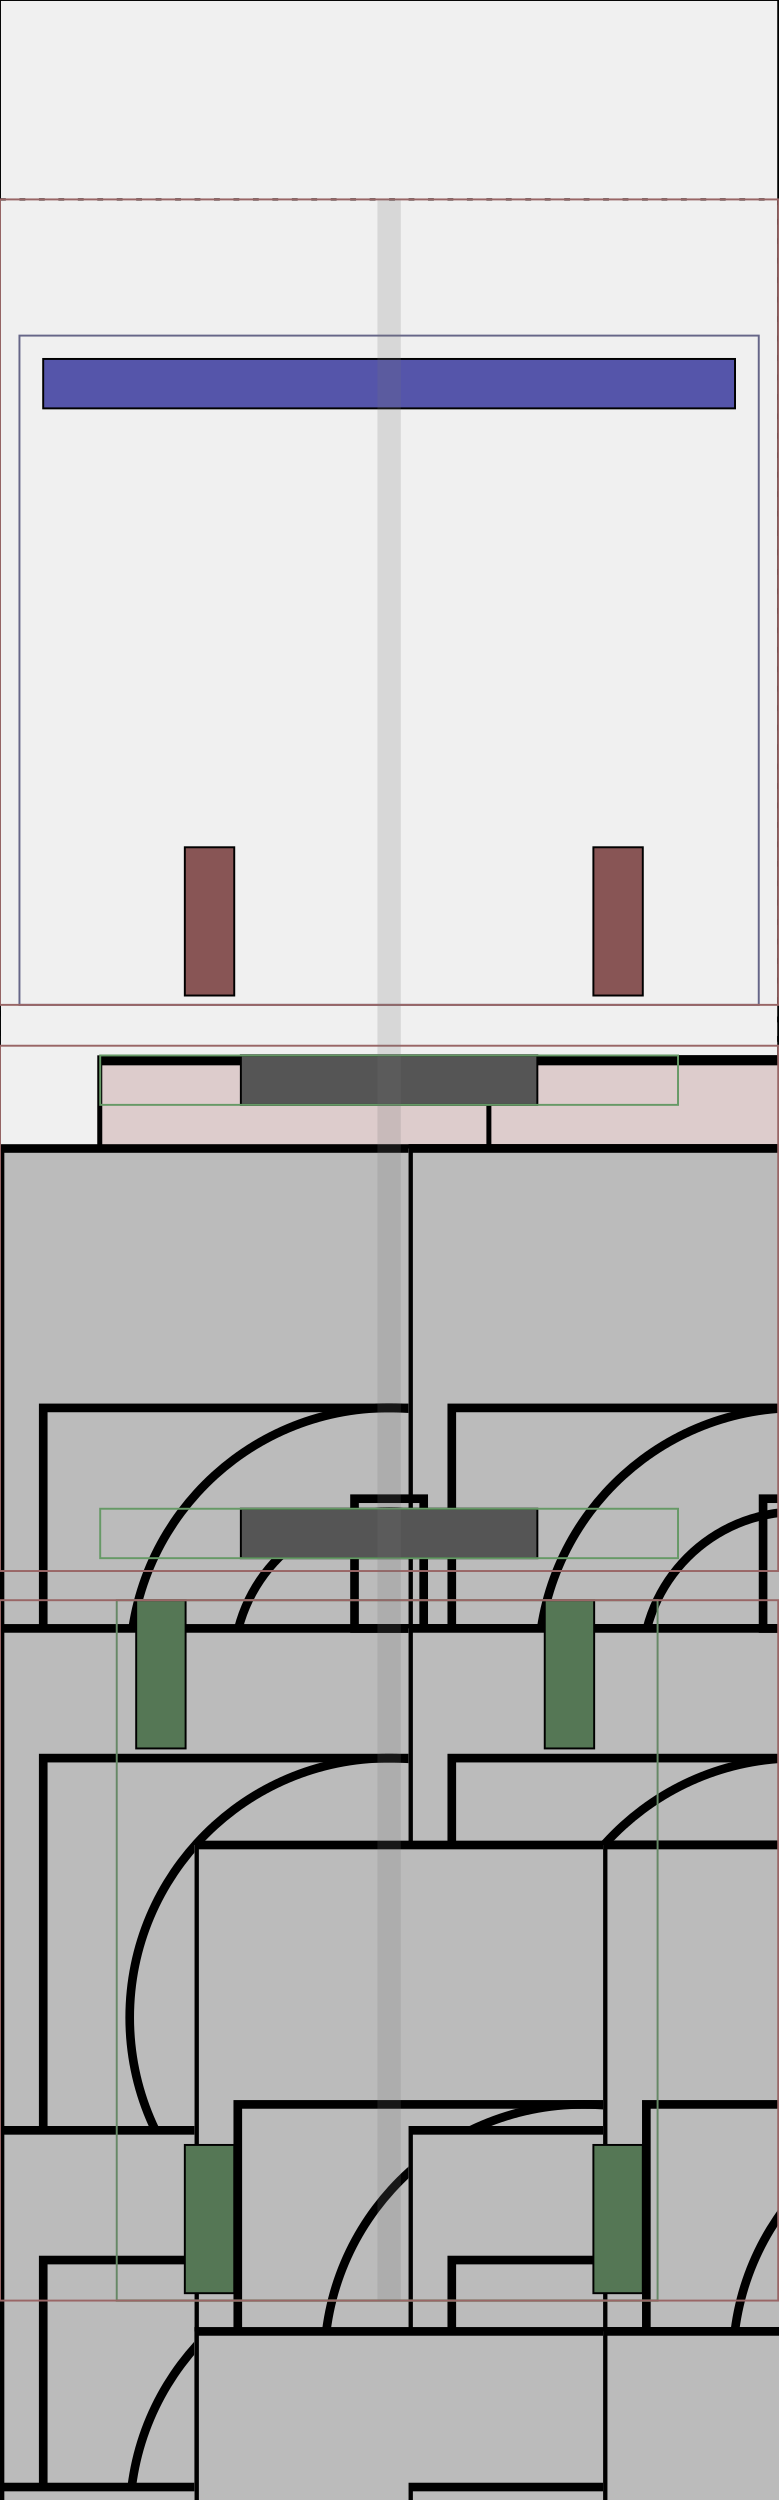
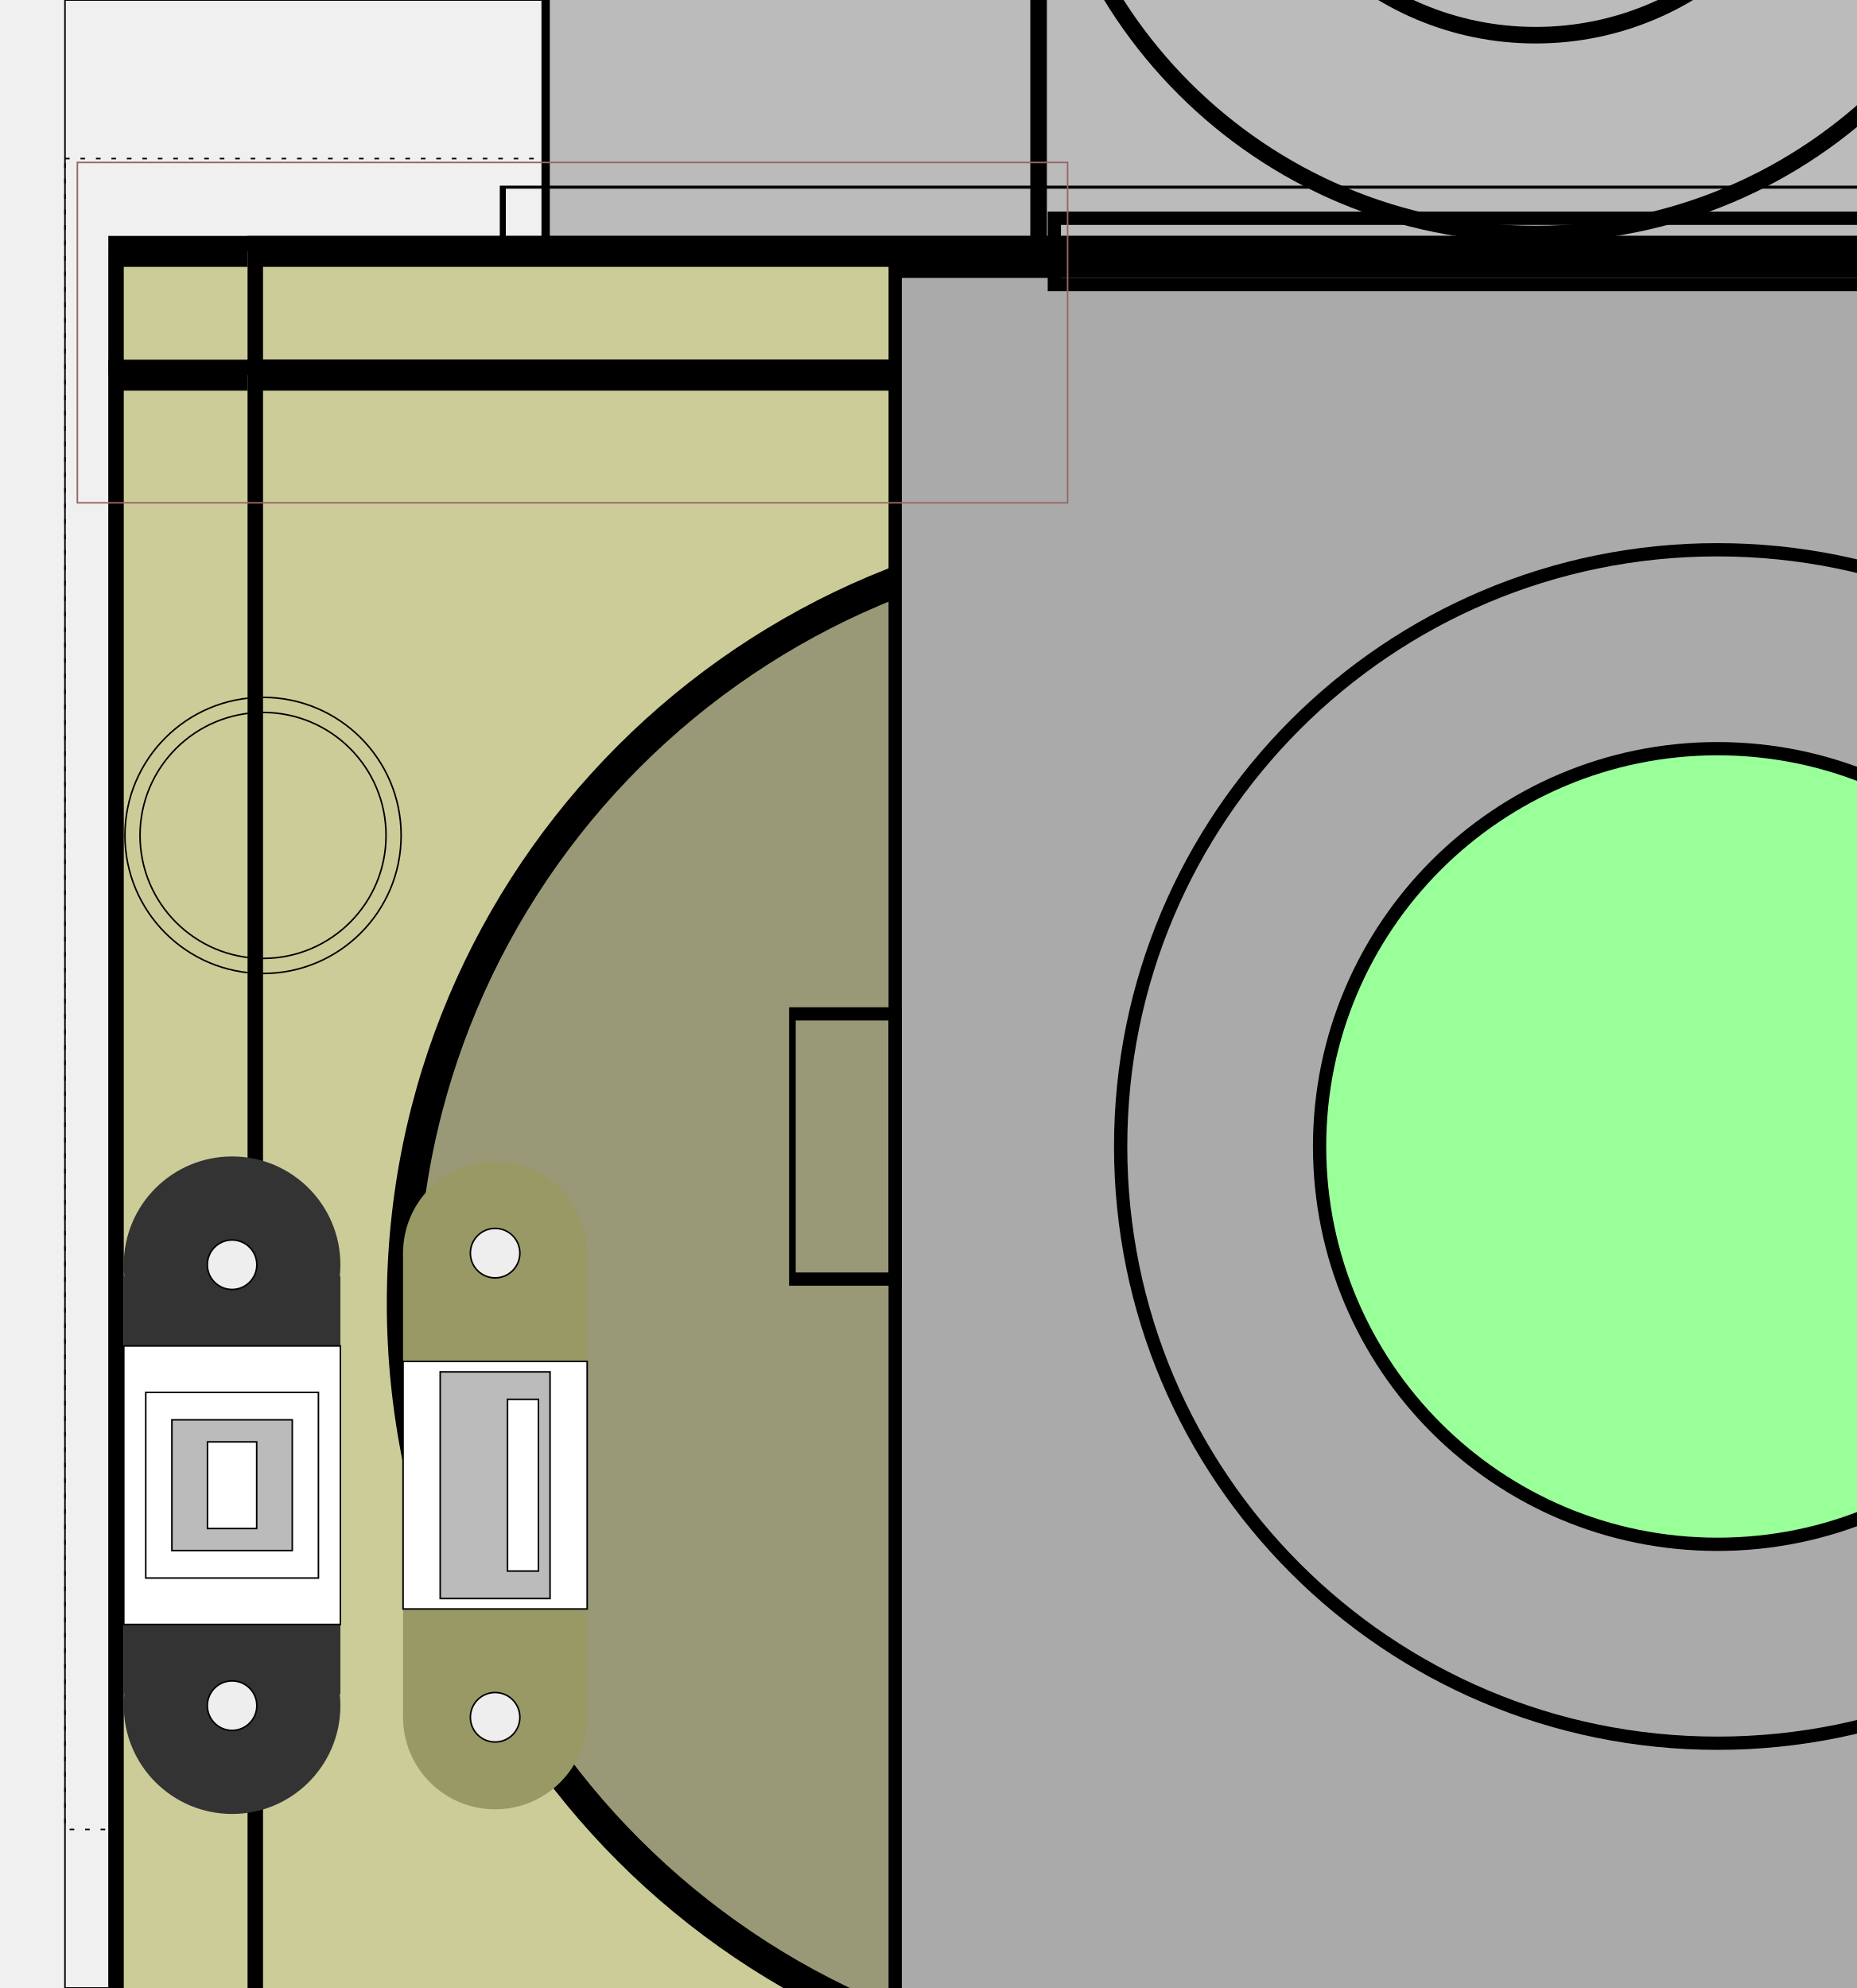
- <svg xmlns="http://www.w3.org/2000/svg" viewBox="0 0 40 128.5">
+ <svg xmlns="http://www.w3.org/2000/svg" viewBox="-75 0 120 128.5" overflow="visible">
  <style>
        rect, circle {
            fill: none;
            stroke: black;
            stroke-width: 0.1;
        }
        g.hide rect {
            visibility: hidden;
        }
        g.hide rect.keep {
            visibility: visible;
        }
    </style>
  <g class="xhide">
    <defs>
      <symbol id="Thoniconn-vertical" width="9" height="12" viewBox="-4.5 -6 9 12">
        <rect x="-4.5" y="-6" width="9" height="10.5" style="fill: #BBB" />
        <rect x="-4" y="-3" width="8" height="6" />
        <rect x="-0.4" y="4.5" width="0.8" height="1.5" />
        <circle r="3" />
        <circle r="1.8" />
      </symbol>
      <symbol id="Thoniconn-vertical-ud" width="9" height="12" viewBox="-4.5 -6 9 12">
        <rect x="-4.5" y="-4.5" width="9" height="10.5" style="fill: #BBB" />
        <rect x="-4" y="-3" width="8" height="6" />
        <rect x="-0.4" y="-6.0" width="0.8" height="1.5" />
        <circle r="3" />
        <circle r="1.8" />
      </symbol>
      <symbol id="Thoniconn-horizontal" height="9" width="12" viewBox="-6 -4.5 12 9">
        <rect y="-4.5" x="-6" height="9" width="10.5" style="fill: #BBB" />
        <rect y="-4" x="-3" height="8" width="6" />
        <rect y="-0.4" x="4.5" height="0.8" width="1.5" />
        <circle r="3" />
        <circle r="1.8" />
      </symbol>
      <symbol id="RGBled" height="7.8" width="7.8" viewBox="-3.9 -3.9 7.8 7.8">
        <rect x="-3.9" y="-3.9" width="7.8" height="7.8" style="fill: #DCC" />
        <circle r="2.7" style="fill:#CE6" />
      </symbol>
+       <symbol id="SongHuei" height="12.5" width="10.6" viewBox="-5.3 -5.5 10.6 12.5">
+         <rect x="-4.85" y="-5.5" height="12.5" width="9.7" style="fill: #BBB" />
+         <rect x="-5.3" y="-1.1" height="2.2" width="0.55" />
+         <rect x="4.75" y="-1.1" height="2.2" width="0.55" />
+         <circle r="3.2" />
+         <circle r="3.0" />
+       </symbol>
+       <symbol id="oled091" height="21.844" width="33.02" viewBox="0 0 21.844 33.02">
+         <rect x="0" y="0" height="21.844" width="33.02" />
+         <circle cx="2.54" cy="2.54" r="1.27" />
+         <circle cx="30.48" cy="2.54" r="1.27" />
+         <circle cx="2.54" cy="19.304" r="1.27" />
+         <circle cx="30.48" cy="19.304" r="1.27" />
+         <rect x="2.54" y="5.207" width="29.972" height="11.43" style="fill:#444" />
+       </symbol>
+       <symbol id="CKtact" height="12" width="12" viewBox="-6 -6 12 12">
+         <circle r="6" style="fill:#CC9" />
+         <circle r="4.5" />
+       </symbol>
+       <symbol id="SMDtact" height="6" width="6" viewBox="-3 -3 6 6">
+         <rect x="-3" y="-3" width="6" height="6" style="fill:#CC9" />
+         <circle r="2.5" style="fill:#997" />
+       </symbol>
+       <symbol id="Deltron" height="17.9" width="17.9" viewBox="-8.93 -8.93 17.9 17.9">
+         <circle r="7.95" />
+         <circle r="8.925" />
+       </symbol>
+       <symbol id="SparkfunRGBencoder" width="14" height="14.5" viewBox="-7 -7 14 14.5">
+         <rect x="-6.2" y="-6.6" width="12.4" height="13.2" style="fill:#AAA" />
+         <rect x="-7" y="-1" width="0.8" height="2" />
+         <rect x="6.2" y="-1" width="0.8" height="2" />
+         <rect x="-5" y="-7" width="10" height="0.5" />
+         <rect x="-3.5" y="6.5" width="7" height="1" />
+         <circle r="4.5" />
+         <circle r="3" style="fill:#9F9" />
+       </symbol>
    </defs>
-     <rect class="keep" x="0" y="0" width="40" height="128.5" />
-     <rect class="keep" x="0" y="10.25" width="40" height="108" stroke-dasharray="0.3 0.7" stroke="#666" />
+     <rect class="keep" x="-70.8" y="0" width="110.8" height="128.5" />
+     <rect class="keep" x="-70.8" y="10.25" width="110.8" height="108" stroke-dasharray="0.3 0.7" stroke="#666" />
    <g id="pcb-area" transform="translate(0, 10.25)">
      <g transform="translate(0, -76)">
        <use href="#RGBled" x="5" y="76" />
        <use href="#RGBled" x="25" y="76" />
        <rect x="2.22" y="84.2" width="35.56" height="2.54" style="fill:#55A" />
        <use href="#Thoniconn-vertical-ud" x="10" y="95.2" />
        <use href="#Thoniconn-vertical" x="0" y="87.2" />
        <use href="#Thoniconn-vertical-ud" x="31" y="95.2" />
        <use href="#Thoniconn-vertical" x="21" y="87.2" />
        <use href="#Thoniconn-vertical-ud" x="0" y="105.2" />
        <use href="#Thoniconn-vertical-ud" x="21" y="105.2" />
        <rect x="9.5" y="109.3" width="2.54" height="7.62" style="fill:#855" />
        <rect x="30.5" y="109.3" width="2.54" height="7.62" style="fill:#855" />
        <rect x="1" y="83" width="38" height="34.4" style="stroke: #668" />
        <rect x="0" y="76" width="40" height="41.4" style="stroke: #966" />
      </g>
      <g>

        
    </g>
      <g transform="translate(0, -41)">
        <use href="#Thoniconn-vertical-ud" x="0" y="96" />
        <use href="#Thoniconn-vertical" x="10" y="88" />
        <use href="#Thoniconn-vertical-ud" x="21" y="96" />
        <use href="#Thoniconn-vertical" x="31" y="88" />
        <rect x="12.38" y="108.3" width="15.24" height="2.54" style="fill:#555" />
        <rect x="5.15" y="108.3" width="29.7" height="2.54" style="stroke: #696" />
        <rect x="12.38" y="85" width="15.24" height="2.54" style="fill:#555" />
        <rect x="5.15" y="85" width="29.7" height="2.54" style="stroke: #696" />
        <rect x="0" y="84.5" width="40" height="27" style="stroke: #966" />
      </g>
+       <g transform="translate(0,0)">
+         <use href="#Thoniconn-vertical-ud" x="0" y="96" />
+         <use href="#Thoniconn-vertical" x="10" y="88" />
+         <use href="#Thoniconn-vertical-ud" x="21" y="96" />
+         <use href="#Thoniconn-vertical" x="31" y="88" />
+         <use href="#Thoniconn-vertical" x="0" y="80" />
+         <use href="#Thoniconn-vertical" x="10" y="72" />
+         <use href="#Thoniconn-vertical" x="21" y="80" />
+         <use href="#Thoniconn-vertical" x="31" y="72" />
+         <rect x="7" y="72" width="2.54" height="7.62" style="fill:#575" />
+         <rect x="28" y="72" width="2.54" height="7.62" style="fill:#575" />
+         <rect x="9.5" y="100" width="2.54" height="7.62" style="fill:#575" />
+         <rect x="30.5" y="100" width="2.54" height="7.62" style="fill:#575" />
+         <rect x="6" y="72" width="27.8" height="36" style="stroke: #686" />
+         <rect x="0" y="72" width="40" height="36" style="stroke: #966" />
+         <use href="#SongHuei" x="-28" y="96.5" />
+         <use href="#SongHuei" x="-15" y="88.5" />
+         <use href="#SongHuei" x="-28" y="80.5" />
+         <use href="#SongHuei" x="-15" y="72.5" />
+         <rect x="-29.0" y="72.5" width="25.5" height="36.5" style="stroke: #966" />
+       </g>
+       <rect x="19.4" y="0" width="1.2" height="108" style="fill:#777;fill-opacity:0.2;stroke:none" />
+     </g>
+     <g transform="rotate(-90 20 90) translate(36 -42)">
      <use href="#Thoniconn-vertical-ud" x="0" y="96" />
      <use href="#Thoniconn-vertical" x="10" y="88" />
      <use href="#Thoniconn-vertical-ud" x="21" y="96" />
      <use href="#Thoniconn-vertical" x="31" y="88" />
      <use href="#Thoniconn-vertical" x="0" y="80" />
      <use href="#Thoniconn-vertical" x="10" y="72" />
      <use href="#Thoniconn-vertical" x="21" y="80" />
      <use href="#Thoniconn-vertical" x="31" y="72" />
      <rect x="7" y="72" width="2.54" height="7.62" style="fill:#575" />
      <rect x="28" y="72" width="2.54" height="7.62" style="fill:#575" />
      <rect x="9.5" y="100" width="2.54" height="7.62" style="fill:#575" />
      <rect x="30.5" y="100" width="2.54" height="7.62" style="fill:#575" />
      <rect x="6" y="72" width="27.8" height="36" style="stroke: #686" />
      <rect x="0" y="72" width="40" height="36" style="stroke: #966" />
-       <rect x="19.4" y="0" width="1.2" height="108" style="fill:#777;fill-opacity:0.2;stroke:none" />
+     </g>
+     <use href="#oled091" x="-60" y="12" />
+     <use href="#SMDtact" x="-68" y="12" />
+     <use href="#SMDtact" x="-59" y="12" />
+     <use href="#SMDtact" x="-68" y="20" />
+     <use href="#SMDtact" x="-59" y="20" />
+     <use href="#SparkfunRGBencoder" x="-24" y="12" />
+     <rect x="-70" y="10.5" width="64" height="22" style="stroke: #966" />
+     <g transform="translate(-58 54)">
+       <circle r="7.95" />
+       <circle r="8.925" />
+     </g>
+     <g transform="translate(-60 96)">
+       <circle cy="-14.25" r="7" style="stroke:none; fill: #333" />
+       <circle cy="14.25" r="7" style="stroke:none; fill: #333" />
+       <rect y="-13.5" x="-7" height="27" width="14" style="stroke:none; fill: #333" />
+       <circle cy="-14.25" r="1.6" style="fill: #EEE" />
+       <circle cy="14.25" r="1.6" style="fill: #EEE" />
+       <rect y="-9" x="-7" height="18" width="14" style="fill:white" />
+       <rect y="-6" x="-5.58" height="12" width="11.16" style="" />
+       <rect y="-4.225" x="-3.89" height="8.45" width="7.78" style="fill:#BBB" />
+       <rect y="-2.8" x="-1.59" height="5.6" width="3.18" style="fill:white" />
+     </g>
+     <g transform="translate(-43 96)">
+       <circle cy="-15" r="5.95" style="stroke:none; fill: #996" />
+       <circle cy="15" r="5.95" style="stroke:none; fill: #996" />
+       <rect y="-15" x="-5.95" height="30" width="11.9" style="stroke:none; fill: #996" />
+       <circle cy="-15" r="1.6" style="fill: #EEE" />
+       <circle cy="15" r="1.6" style="fill: #EEE" />
+       <rect y="-8" x="-5.95" height="16" width="11.9" style="fill:white" />
+       <rect y="-7.325" x="-3.55" height="14.65" width="7.1" style="fill:#BBB" />
+       <rect y="-5.55" x="0.8" height="11.10" width="2" style="fill:white" />
    </g>
  </g>
</svg>
